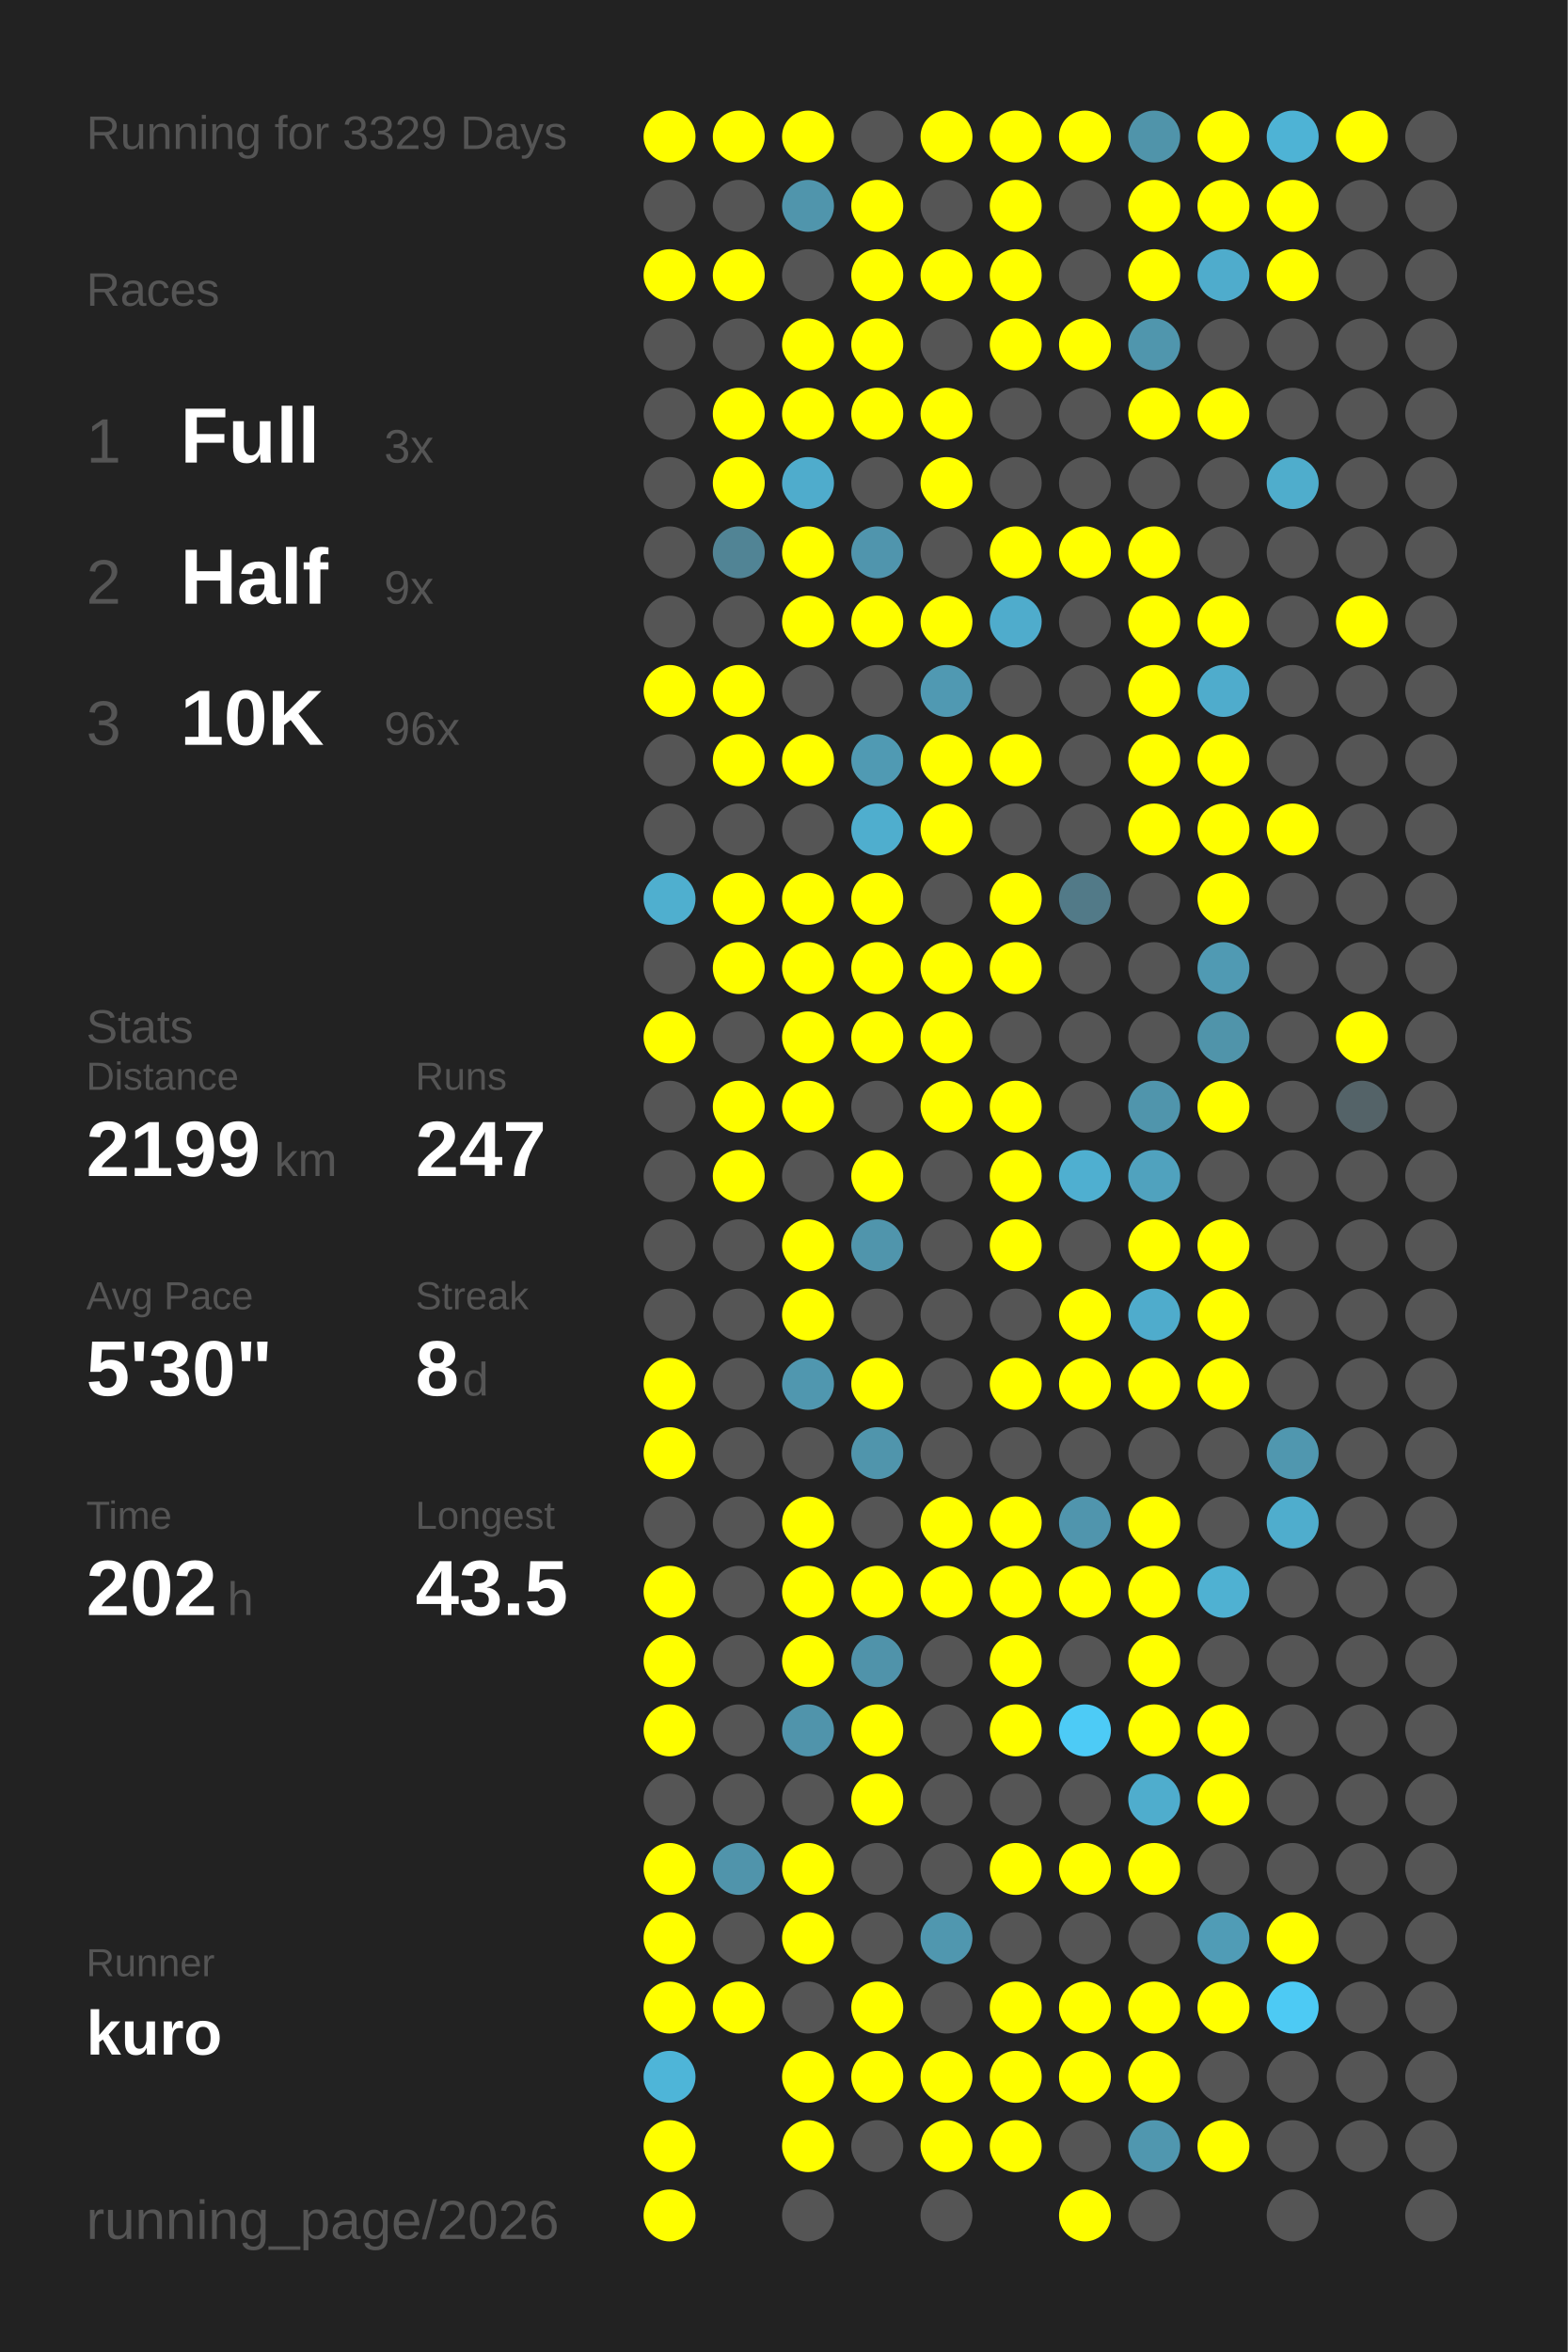
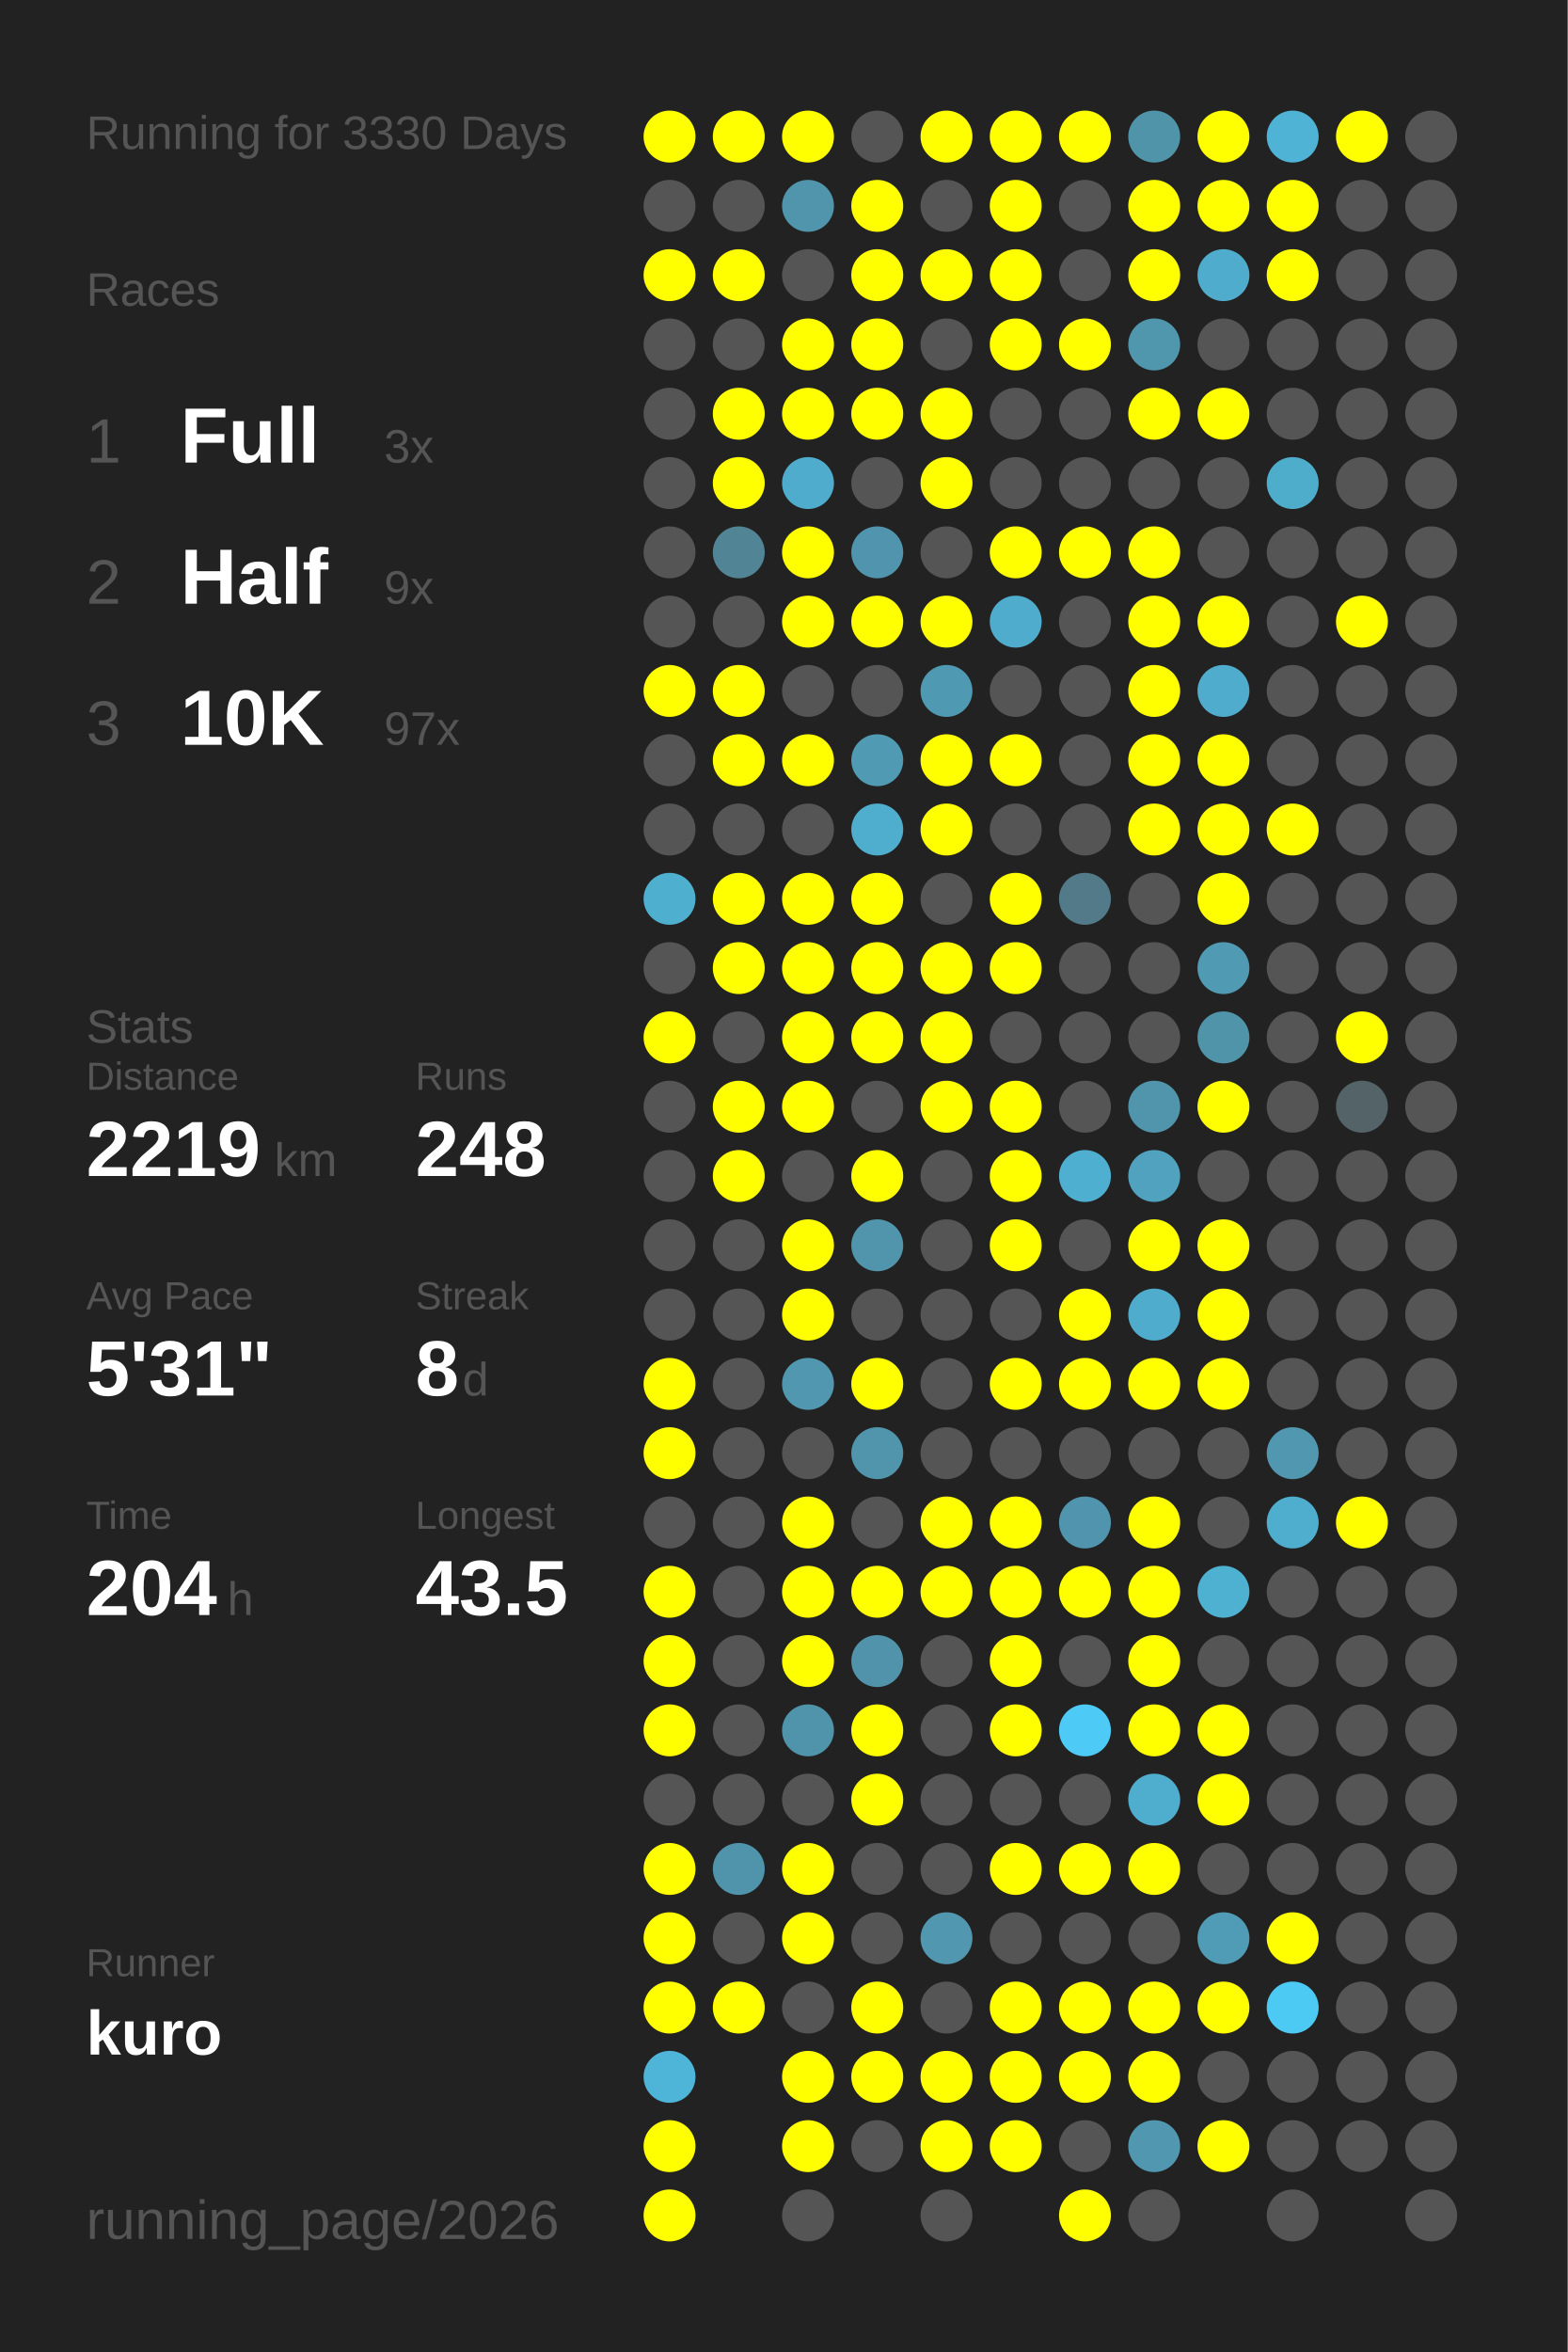
<svg xmlns="http://www.w3.org/2000/svg" baseProfile="full" height="300mm" version="1.1" viewBox="0,0,200,300" width="200mm">
  <defs />
  <rect fill="#222222" height="300" width="200" x="0" y="0" />
-   <text fill="#555555" style="font-size:6px; font-family:Arial;" x="11" y="19">Running for 3329 Days</text>
+   <text fill="#555555" style="font-size:6px; font-family:Arial;" x="11" y="19">Running for 3330 Days</text>
  <text fill="#555555" style="font-size:6px; font-family:Arial;" x="11" y="39">Races</text>
  <text fill="#555555" style="font-size:8px; font-family:Arial;" x="11" y="59">1</text>
  <text fill="#FFFFFF" style="font-size:10px; font-family:Arial; font-weight:bold;" x="23" y="59">Full</text>
  <text fill="#555555" style="font-size:6px; font-family:Arial;" x="49" y="59">3x</text>
  <text fill="#555555" style="font-size:8px; font-family:Arial;" x="11" y="77">2</text>
  <text fill="#FFFFFF" style="font-size:10px; font-family:Arial; font-weight:bold;" x="23" y="77">Half</text>
  <text fill="#555555" style="font-size:6px; font-family:Arial;" x="49" y="77">9x</text>
  <text fill="#555555" style="font-size:8px; font-family:Arial;" x="11" y="95">3</text>
  <text fill="#FFFFFF" style="font-size:10px; font-family:Arial; font-weight:bold;" x="23" y="95">10K</text>
-   <text fill="#555555" style="font-size:6px; font-family:Arial;" x="49" y="95">96x</text>
+   <text fill="#555555" style="font-size:6px; font-family:Arial;" x="49" y="95">97x</text>
  <text fill="#555555" style="font-size:6px; font-family:Arial;" x="11" y="133">Stats</text>
  <text fill="#555555" style="font-size:5px; font-family:Arial;" x="11" y="139">Distance</text>
-   <text fill="#FFFFFF" style="font-size:10px; font-family:Arial; font-weight:bold;" x="11" y="150">2199</text>
+   <text fill="#FFFFFF" style="font-size:10px; font-family:Arial; font-weight:bold;" x="11" y="150">2219</text>
  <text fill="#555555" style="font-size:6px; font-family:Arial;" x="35" y="150">km</text>
  <text fill="#555555" style="font-size:5px; font-family:Arial;" x="53" y="139">Runs</text>
-   <text fill="#FFFFFF" style="font-size:10px; font-family:Arial; font-weight:bold;" x="53" y="150">247</text>
+   <text fill="#FFFFFF" style="font-size:10px; font-family:Arial; font-weight:bold;" x="53" y="150">248</text>
  <text fill="#555555" style="font-size:5px; font-family:Arial;" x="11" y="167">Avg Pace</text>
-   <text fill="#FFFFFF" style="font-size:10px; font-family:Arial; font-weight:bold;" x="11" y="178">5'30"</text>
+   <text fill="#FFFFFF" style="font-size:10px; font-family:Arial; font-weight:bold;" x="11" y="178">5'31"</text>
  <text fill="#555555" style="font-size:5px; font-family:Arial;" x="53" y="167">Streak</text>
  <text fill="#FFFFFF" style="font-size:10px; font-family:Arial; font-weight:bold;" x="53" y="178">8</text>
  <text fill="#555555" style="font-size:6px; font-family:Arial;" x="59" y="178">d</text>
  <text fill="#555555" style="font-size:5px; font-family:Arial;" x="11" y="195">Time</text>
-   <text fill="#FFFFFF" style="font-size:10px; font-family:Arial; font-weight:bold;" x="11" y="206">202</text>
+   <text fill="#FFFFFF" style="font-size:10px; font-family:Arial; font-weight:bold;" x="11" y="206">204</text>
  <text fill="#555555" style="font-size:6px; font-family:Arial;" x="29" y="206">h</text>
  <text fill="#555555" style="font-size:5px; font-family:Arial;" x="53" y="195">Longest</text>
  <text fill="#FFFFFF" style="font-size:10px; font-family:Arial; font-weight:bold;" x="53" y="206">43.5</text>
  <text fill="#555555" style="font-size:5px; font-family:Arial;" x="11" y="252.065">Runner</text>
  <text fill="#FFFFFF" style="font-size:8px; font-family:Arial; font-weight:bold;" x="11" y="262.065">kuro</text>
  <text fill="#555555" style="font-size:7px; font-family:Arial;" x="11" y="285.581">running_page/2026</text>
  <circle cx="85.417" cy="17.419" fill="#FFFF00" r="3.312" />
  <circle cx="85.417" cy="26.258" fill="#555555" r="3.312" />
  <circle cx="85.417" cy="35.097" fill="#FFFF00" r="3.312" />
  <circle cx="85.417" cy="43.935" fill="#555555" r="3.312" />
  <circle cx="85.417" cy="52.774" fill="#555555" r="3.312" />
  <circle cx="85.417" cy="61.613" fill="#555555" r="3.312" />
  <circle cx="85.417" cy="70.452" fill="#555555" r="3.312" />
  <circle cx="85.417" cy="79.29" fill="#555555" r="3.312" />
  <circle cx="85.417" cy="88.129" fill="#FFFF00" r="3.312" />
  <circle cx="85.417" cy="96.968" fill="#555555" r="3.312" />
  <circle cx="85.417" cy="105.806" fill="#555555" r="3.312" />
  <circle cx="85.417" cy="114.645" fill="#4fafcf" r="3.312" />
  <circle cx="85.417" cy="123.484" fill="#555555" r="3.312" />
  <circle cx="85.417" cy="132.323" fill="#FFFF00" r="3.312" />
  <circle cx="85.417" cy="141.161" fill="#555555" r="3.312" />
  <circle cx="85.417" cy="150" fill="#555555" r="3.312" />
  <circle cx="85.417" cy="158.839" fill="#555555" r="3.312" />
  <circle cx="85.417" cy="167.677" fill="#555555" r="3.312" />
  <circle cx="85.417" cy="176.516" fill="#FFFF00" r="3.312" />
  <circle cx="85.417" cy="185.355" fill="#FFFF00" r="3.312" />
  <circle cx="85.417" cy="194.194" fill="#555555" r="3.312" />
  <circle cx="85.417" cy="203.032" fill="#FFFF00" r="3.312" />
  <circle cx="85.417" cy="211.871" fill="#FFFF00" r="3.312" />
  <circle cx="85.417" cy="220.71" fill="#FFFF00" r="3.312" />
  <circle cx="85.417" cy="229.548" fill="#555555" r="3.312" />
  <circle cx="85.417" cy="238.387" fill="#FFFF00" r="3.312" />
  <circle cx="85.417" cy="247.226" fill="#FFFF00" r="3.312" />
  <circle cx="85.417" cy="256.065" fill="#FFFF00" r="3.312" />
  <circle cx="85.417" cy="264.903" fill="#4eb5d8" r="3.312" />
  <circle cx="85.417" cy="273.742" fill="#FFFF00" r="3.312" />
  <circle cx="85.417" cy="282.581" fill="#FFFF00" r="3.312" />
  <circle cx="94.25" cy="17.419" fill="#FFFF00" r="3.312" />
  <circle cx="94.25" cy="26.258" fill="#555555" r="3.312" />
  <circle cx="94.25" cy="35.097" fill="#FFFF00" r="3.312" />
  <circle cx="94.25" cy="43.935" fill="#555555" r="3.312" />
  <circle cx="94.25" cy="52.774" fill="#FFFF00" r="3.312" />
  <circle cx="94.25" cy="61.613" fill="#FFFF00" r="3.312" />
  <circle cx="94.25" cy="70.452" fill="#518495" r="3.312" />
  <circle cx="94.25" cy="79.29" fill="#555555" r="3.312" />
  <circle cx="94.25" cy="88.129" fill="#FFFF00" r="3.312" />
  <circle cx="94.25" cy="96.968" fill="#FFFF00" r="3.312" />
  <circle cx="94.25" cy="105.806" fill="#555555" r="3.312" />
  <circle cx="94.25" cy="114.645" fill="#FFFF00" r="3.312" />
  <circle cx="94.25" cy="123.484" fill="#FFFF00" r="3.312" />
  <circle cx="94.25" cy="132.323" fill="#555555" r="3.312" />
  <circle cx="94.25" cy="141.161" fill="#FFFF00" r="3.312" />
  <circle cx="94.25" cy="150" fill="#FFFF00" r="3.312" />
  <circle cx="94.25" cy="158.839" fill="#555555" r="3.312" />
  <circle cx="94.25" cy="167.677" fill="#555555" r="3.312" />
  <circle cx="94.25" cy="176.516" fill="#555555" r="3.312" />
  <circle cx="94.25" cy="185.355" fill="#555555" r="3.312" />
  <circle cx="94.25" cy="194.194" fill="#555555" r="3.312" />
  <circle cx="94.25" cy="203.032" fill="#555555" r="3.312" />
  <circle cx="94.25" cy="211.871" fill="#555555" r="3.312" />
  <circle cx="94.25" cy="220.71" fill="#555555" r="3.312" />
  <circle cx="94.25" cy="229.548" fill="#555555" r="3.312" />
  <circle cx="94.25" cy="238.387" fill="#5094ab" r="3.312" />
  <circle cx="94.25" cy="247.226" fill="#555555" r="3.312" />
  <circle cx="94.25" cy="256.065" fill="#FFFF00" r="3.312" />
  <circle cx="103.083" cy="17.419" fill="#FFFF00" r="3.312" />
  <circle cx="103.083" cy="26.258" fill="#5095ac" r="3.312" />
  <circle cx="103.083" cy="35.097" fill="#555555" r="3.312" />
  <circle cx="103.083" cy="43.935" fill="#FFFF00" r="3.312" />
  <circle cx="103.083" cy="52.774" fill="#FFFF00" r="3.312" />
  <circle cx="103.083" cy="61.613" fill="#4faccc" r="3.312" />
  <circle cx="103.083" cy="70.452" fill="#FFFF00" r="3.312" />
  <circle cx="103.083" cy="79.29" fill="#FFFF00" r="3.312" />
  <circle cx="103.083" cy="88.129" fill="#555555" r="3.312" />
  <circle cx="103.083" cy="96.968" fill="#FFFF00" r="3.312" />
  <circle cx="103.083" cy="105.806" fill="#555555" r="3.312" />
  <circle cx="103.083" cy="114.645" fill="#FFFF00" r="3.312" />
  <circle cx="103.083" cy="123.484" fill="#FFFF00" r="3.312" />
  <circle cx="103.083" cy="132.323" fill="#FFFF00" r="3.312" />
  <circle cx="103.083" cy="141.161" fill="#FFFF00" r="3.312" />
  <circle cx="103.083" cy="150" fill="#555555" r="3.312" />
  <circle cx="103.083" cy="158.839" fill="#FFFF00" r="3.312" />
  <circle cx="103.083" cy="167.677" fill="#FFFF00" r="3.312" />
  <circle cx="103.083" cy="176.516" fill="#5097af" r="3.312" />
  <circle cx="103.083" cy="185.355" fill="#555555" r="3.312" />
  <circle cx="103.083" cy="194.194" fill="#FFFF00" r="3.312" />
  <circle cx="103.083" cy="203.032" fill="#FFFF00" r="3.312" />
  <circle cx="103.083" cy="211.871" fill="#FFFF00" r="3.312" />
  <circle cx="103.083" cy="220.71" fill="#5094ab" r="3.312" />
  <circle cx="103.083" cy="229.548" fill="#555555" r="3.312" />
  <circle cx="103.083" cy="238.387" fill="#FFFF00" r="3.312" />
  <circle cx="103.083" cy="247.226" fill="#FFFF00" r="3.312" />
  <circle cx="103.083" cy="256.065" fill="#555555" r="3.312" />
  <circle cx="103.083" cy="264.903" fill="#FFFF00" r="3.312" />
  <circle cx="103.083" cy="273.742" fill="#FFFF00" r="3.312" />
  <circle cx="103.083" cy="282.581" fill="#555555" r="3.312" />
  <circle cx="111.917" cy="17.419" fill="#555555" r="3.312" />
  <circle cx="111.917" cy="26.258" fill="#FFFF00" r="3.312" />
  <circle cx="111.917" cy="35.097" fill="#FFFF00" r="3.312" />
  <circle cx="111.917" cy="43.935" fill="#FFFF00" r="3.312" />
  <circle cx="111.917" cy="52.774" fill="#FFFF00" r="3.312" />
  <circle cx="111.917" cy="61.613" fill="#555555" r="3.312" />
  <circle cx="111.917" cy="70.452" fill="#5095ad" r="3.312" />
  <circle cx="111.917" cy="79.29" fill="#FFFF00" r="3.312" />
  <circle cx="111.917" cy="88.129" fill="#555555" r="3.312" />
  <circle cx="111.917" cy="96.968" fill="#509ab3" r="3.312" />
  <circle cx="111.917" cy="105.806" fill="#4faece" r="3.312" />
  <circle cx="111.917" cy="114.645" fill="#FFFF00" r="3.312" />
  <circle cx="111.917" cy="123.484" fill="#FFFF00" r="3.312" />
  <circle cx="111.917" cy="132.323" fill="#FFFF00" r="3.312" />
  <circle cx="111.917" cy="141.161" fill="#555555" r="3.312" />
  <circle cx="111.917" cy="150" fill="#FFFF00" r="3.312" />
  <circle cx="111.917" cy="158.839" fill="#5095ac" r="3.312" />
  <circle cx="111.917" cy="167.677" fill="#555555" r="3.312" />
  <circle cx="111.917" cy="176.516" fill="#FFFF00" r="3.312" />
  <circle cx="111.917" cy="185.355" fill="#5095ac" r="3.312" />
  <circle cx="111.917" cy="194.194" fill="#555555" r="3.312" />
  <circle cx="111.917" cy="203.032" fill="#FFFF00" r="3.312" />
  <circle cx="111.917" cy="211.871" fill="#5093aa" r="3.312" />
  <circle cx="111.917" cy="220.71" fill="#FFFF00" r="3.312" />
  <circle cx="111.917" cy="229.548" fill="#FFFF00" r="3.312" />
  <circle cx="111.917" cy="238.387" fill="#555555" r="3.312" />
  <circle cx="111.917" cy="247.226" fill="#555555" r="3.312" />
  <circle cx="111.917" cy="256.065" fill="#FFFF00" r="3.312" />
  <circle cx="111.917" cy="264.903" fill="#FFFF00" r="3.312" />
  <circle cx="111.917" cy="273.742" fill="#555555" r="3.312" />
  <circle cx="120.75" cy="17.419" fill="#FFFF00" r="3.312" />
  <circle cx="120.75" cy="26.258" fill="#555555" r="3.312" />
  <circle cx="120.75" cy="35.097" fill="#FFFF00" r="3.312" />
  <circle cx="120.75" cy="43.935" fill="#555555" r="3.312" />
  <circle cx="120.75" cy="52.774" fill="#FFFF00" r="3.312" />
  <circle cx="120.75" cy="61.613" fill="#FFFF00" r="3.312" />
  <circle cx="120.75" cy="70.452" fill="#555555" r="3.312" />
  <circle cx="120.75" cy="79.29" fill="#FFFF00" r="3.312" />
  <circle cx="120.75" cy="88.129" fill="#5099b2" r="3.312" />
  <circle cx="120.75" cy="96.968" fill="#FFFF00" r="3.312" />
  <circle cx="120.75" cy="105.806" fill="#FFFF00" r="3.312" />
  <circle cx="120.75" cy="114.645" fill="#555555" r="3.312" />
  <circle cx="120.75" cy="123.484" fill="#FFFF00" r="3.312" />
  <circle cx="120.75" cy="132.323" fill="#FFFF00" r="3.312" />
  <circle cx="120.75" cy="141.161" fill="#FFFF00" r="3.312" />
  <circle cx="120.75" cy="150" fill="#555555" r="3.312" />
  <circle cx="120.75" cy="158.839" fill="#555555" r="3.312" />
  <circle cx="120.75" cy="167.677" fill="#555555" r="3.312" />
  <circle cx="120.75" cy="176.516" fill="#555555" r="3.312" />
  <circle cx="120.75" cy="185.355" fill="#555555" r="3.312" />
  <circle cx="120.75" cy="194.194" fill="#FFFF00" r="3.312" />
  <circle cx="120.75" cy="203.032" fill="#FFFF00" r="3.312" />
  <circle cx="120.75" cy="211.871" fill="#555555" r="3.312" />
  <circle cx="120.75" cy="220.71" fill="#555555" r="3.312" />
  <circle cx="120.75" cy="229.548" fill="#555555" r="3.312" />
  <circle cx="120.75" cy="238.387" fill="#555555" r="3.312" />
  <circle cx="120.75" cy="247.226" fill="#5097af" r="3.312" />
  <circle cx="120.75" cy="256.065" fill="#555555" r="3.312" />
  <circle cx="120.75" cy="264.903" fill="#FFFF00" r="3.312" />
  <circle cx="120.75" cy="273.742" fill="#FFFF00" r="3.312" />
  <circle cx="120.75" cy="282.581" fill="#555555" r="3.312" />
  <circle cx="129.583" cy="17.419" fill="#FFFF00" r="3.312" />
  <circle cx="129.583" cy="26.258" fill="#FFFF00" r="3.312" />
  <circle cx="129.583" cy="35.097" fill="#FFFF00" r="3.312" />
  <circle cx="129.583" cy="43.935" fill="#FFFF00" r="3.312" />
  <circle cx="129.583" cy="52.774" fill="#555555" r="3.312" />
  <circle cx="129.583" cy="61.613" fill="#555555" r="3.312" />
  <circle cx="129.583" cy="70.452" fill="#FFFF00" r="3.312" />
  <circle cx="129.583" cy="79.29" fill="#4faccc" r="3.312" />
  <circle cx="129.583" cy="88.129" fill="#555555" r="3.312" />
  <circle cx="129.583" cy="96.968" fill="#FFFF00" r="3.312" />
  <circle cx="129.583" cy="105.806" fill="#555555" r="3.312" />
  <circle cx="129.583" cy="114.645" fill="#FFFF00" r="3.312" />
  <circle cx="129.583" cy="123.484" fill="#FFFF00" r="3.312" />
  <circle cx="129.583" cy="132.323" fill="#555555" r="3.312" />
  <circle cx="129.583" cy="141.161" fill="#FFFF00" r="3.312" />
  <circle cx="129.583" cy="150" fill="#FFFF00" r="3.312" />
  <circle cx="129.583" cy="158.839" fill="#FFFF00" r="3.312" />
  <circle cx="129.583" cy="167.677" fill="#555555" r="3.312" />
  <circle cx="129.583" cy="176.516" fill="#FFFF00" r="3.312" />
  <circle cx="129.583" cy="185.355" fill="#555555" r="3.312" />
  <circle cx="129.583" cy="194.194" fill="#FFFF00" r="3.312" />
  <circle cx="129.583" cy="203.032" fill="#FFFF00" r="3.312" />
  <circle cx="129.583" cy="211.871" fill="#FFFF00" r="3.312" />
  <circle cx="129.583" cy="220.71" fill="#FFFF00" r="3.312" />
  <circle cx="129.583" cy="229.548" fill="#555555" r="3.312" />
  <circle cx="129.583" cy="238.387" fill="#FFFF00" r="3.312" />
  <circle cx="129.583" cy="247.226" fill="#555555" r="3.312" />
  <circle cx="129.583" cy="256.065" fill="#FFFF00" r="3.312" />
  <circle cx="129.583" cy="264.903" fill="#FFFF00" r="3.312" />
  <circle cx="129.583" cy="273.742" fill="#FFFF00" r="3.312" />
  <circle cx="138.417" cy="17.419" fill="#FFFF00" r="3.312" />
  <circle cx="138.417" cy="26.258" fill="#555555" r="3.312" />
  <circle cx="138.417" cy="35.097" fill="#555555" r="3.312" />
  <circle cx="138.417" cy="43.935" fill="#FFFF00" r="3.312" />
  <circle cx="138.417" cy="52.774" fill="#555555" r="3.312" />
  <circle cx="138.417" cy="61.613" fill="#555555" r="3.312" />
  <circle cx="138.417" cy="70.452" fill="#FFFF00" r="3.312" />
  <circle cx="138.417" cy="79.29" fill="#555555" r="3.312" />
  <circle cx="138.417" cy="88.129" fill="#555555" r="3.312" />
  <circle cx="138.417" cy="96.968" fill="#555555" r="3.312" />
  <circle cx="138.417" cy="105.806" fill="#555555" r="3.312" />
  <circle cx="138.417" cy="114.645" fill="#527a88" r="3.312" />
  <circle cx="138.417" cy="123.484" fill="#555555" r="3.312" />
  <circle cx="138.417" cy="132.323" fill="#555555" r="3.312" />
  <circle cx="138.417" cy="141.161" fill="#555555" r="3.312" />
  <circle cx="138.417" cy="150" fill="#4fafd0" r="3.312" />
  <circle cx="138.417" cy="158.839" fill="#555555" r="3.312" />
  <circle cx="138.417" cy="167.677" fill="#FFFF00" r="3.312" />
  <circle cx="138.417" cy="176.516" fill="#FFFF00" r="3.312" />
  <circle cx="138.417" cy="185.355" fill="#555555" r="3.312" />
  <circle cx="138.417" cy="194.194" fill="#5095ad" r="3.312" />
  <circle cx="138.417" cy="203.032" fill="#FFFF00" r="3.312" />
  <circle cx="138.417" cy="211.871" fill="#555555" r="3.312" />
  <circle cx="138.417" cy="220.71" fill="#4dcbf6" r="3.312" />
  <circle cx="138.417" cy="229.548" fill="#555555" r="3.312" />
  <circle cx="138.417" cy="238.387" fill="#FFFF00" r="3.312" />
  <circle cx="138.417" cy="247.226" fill="#555555" r="3.312" />
  <circle cx="138.417" cy="256.065" fill="#FFFF00" r="3.312" />
  <circle cx="138.417" cy="264.903" fill="#FFFF00" r="3.312" />
  <circle cx="138.417" cy="273.742" fill="#555555" r="3.312" />
  <circle cx="138.417" cy="282.581" fill="#FFFF00" r="3.312" />
  <circle cx="147.25" cy="17.419" fill="#5094aa" r="3.312" />
  <circle cx="147.25" cy="26.258" fill="#FFFF00" r="3.312" />
  <circle cx="147.25" cy="35.097" fill="#FFFF00" r="3.312" />
  <circle cx="147.25" cy="43.935" fill="#5096ad" r="3.312" />
  <circle cx="147.25" cy="52.774" fill="#FFFF00" r="3.312" />
  <circle cx="147.25" cy="61.613" fill="#555555" r="3.312" />
  <circle cx="147.25" cy="70.452" fill="#FFFF00" r="3.312" />
  <circle cx="147.25" cy="79.29" fill="#FFFF00" r="3.312" />
  <circle cx="147.25" cy="88.129" fill="#FFFF00" r="3.312" />
  <circle cx="147.25" cy="96.968" fill="#FFFF00" r="3.312" />
  <circle cx="147.25" cy="105.806" fill="#FFFF00" r="3.312" />
  <circle cx="147.25" cy="114.645" fill="#555555" r="3.312" />
  <circle cx="147.25" cy="123.484" fill="#555555" r="3.312" />
  <circle cx="147.25" cy="132.323" fill="#555555" r="3.312" />
  <circle cx="147.25" cy="141.161" fill="#5095ac" r="3.312" />
  <circle cx="147.25" cy="150" fill="#50a2be" r="3.312" />
  <circle cx="147.25" cy="158.839" fill="#FFFF00" r="3.312" />
  <circle cx="147.25" cy="167.677" fill="#4faccc" r="3.312" />
  <circle cx="147.25" cy="176.516" fill="#FFFF00" r="3.312" />
  <circle cx="147.25" cy="185.355" fill="#555555" r="3.312" />
  <circle cx="147.25" cy="194.194" fill="#FFFF00" r="3.312" />
  <circle cx="147.25" cy="203.032" fill="#FFFF00" r="3.312" />
  <circle cx="147.25" cy="211.871" fill="#FFFF00" r="3.312" />
  <circle cx="147.25" cy="220.71" fill="#FFFF00" r="3.312" />
  <circle cx="147.25" cy="229.548" fill="#4fadcd" r="3.312" />
  <circle cx="147.25" cy="238.387" fill="#FFFF00" r="3.312" />
  <circle cx="147.25" cy="247.226" fill="#555555" r="3.312" />
  <circle cx="147.25" cy="256.065" fill="#FFFF00" r="3.312" />
  <circle cx="147.25" cy="264.903" fill="#FFFF00" r="3.312" />
  <circle cx="147.25" cy="273.742" fill="#5097af" r="3.312" />
  <circle cx="147.25" cy="282.581" fill="#555555" r="3.312" />
  <circle cx="156.083" cy="17.419" fill="#FFFF00" r="3.312" />
  <circle cx="156.083" cy="26.258" fill="#FFFF00" r="3.312" />
  <circle cx="156.083" cy="35.097" fill="#4faccc" r="3.312" />
  <circle cx="156.083" cy="43.935" fill="#555555" r="3.312" />
  <circle cx="156.083" cy="52.774" fill="#FFFF00" r="3.312" />
  <circle cx="156.083" cy="61.613" fill="#555555" r="3.312" />
  <circle cx="156.083" cy="70.452" fill="#555555" r="3.312" />
  <circle cx="156.083" cy="79.29" fill="#FFFF00" r="3.312" />
  <circle cx="156.083" cy="88.129" fill="#4faccc" r="3.312" />
  <circle cx="156.083" cy="96.968" fill="#FFFF00" r="3.312" />
  <circle cx="156.083" cy="105.806" fill="#FFFF00" r="3.312" />
  <circle cx="156.083" cy="114.645" fill="#FFFF00" r="3.312" />
  <circle cx="156.083" cy="123.484" fill="#509ab3" r="3.312" />
  <circle cx="156.083" cy="132.323" fill="#5094aa" r="3.312" />
  <circle cx="156.083" cy="141.161" fill="#FFFF00" r="3.312" />
  <circle cx="156.083" cy="150" fill="#555555" r="3.312" />
  <circle cx="156.083" cy="158.839" fill="#FFFF00" r="3.312" />
  <circle cx="156.083" cy="167.677" fill="#FFFF00" r="3.312" />
  <circle cx="156.083" cy="176.516" fill="#FFFF00" r="3.312" />
  <circle cx="156.083" cy="185.355" fill="#555555" r="3.312" />
  <circle cx="156.083" cy="194.194" fill="#555555" r="3.312" />
  <circle cx="156.083" cy="203.032" fill="#4fb1d2" r="3.312" />
  <circle cx="156.083" cy="211.871" fill="#555555" r="3.312" />
  <circle cx="156.083" cy="220.71" fill="#FFFF00" r="3.312" />
  <circle cx="156.083" cy="229.548" fill="#FFFF00" r="3.312" />
  <circle cx="156.083" cy="238.387" fill="#555555" r="3.312" />
  <circle cx="156.083" cy="247.226" fill="#509cb6" r="3.312" />
  <circle cx="156.083" cy="256.065" fill="#FFFF00" r="3.312" />
  <circle cx="156.083" cy="264.903" fill="#555555" r="3.312" />
  <circle cx="156.083" cy="273.742" fill="#FFFF00" r="3.312" />
  <circle cx="164.917" cy="17.419" fill="#4eb3d5" r="3.312" />
  <circle cx="164.917" cy="26.258" fill="#FFFF00" r="3.312" />
  <circle cx="164.917" cy="35.097" fill="#FFFF00" r="3.312" />
  <circle cx="164.917" cy="43.935" fill="#555555" r="3.312" />
  <circle cx="164.917" cy="52.774" fill="#555555" r="3.312" />
  <circle cx="164.917" cy="61.613" fill="#4fadcc" r="3.312" />
  <circle cx="164.917" cy="70.452" fill="#555555" r="3.312" />
  <circle cx="164.917" cy="79.29" fill="#555555" r="3.312" />
  <circle cx="164.917" cy="88.129" fill="#555555" r="3.312" />
  <circle cx="164.917" cy="96.968" fill="#555555" r="3.312" />
  <circle cx="164.917" cy="105.806" fill="#FFFF00" r="3.312" />
  <circle cx="164.917" cy="114.645" fill="#555555" r="3.312" />
  <circle cx="164.917" cy="123.484" fill="#555555" r="3.312" />
  <circle cx="164.917" cy="132.323" fill="#555555" r="3.312" />
  <circle cx="164.917" cy="141.161" fill="#555555" r="3.312" />
  <circle cx="164.917" cy="150" fill="#555555" r="3.312" />
  <circle cx="164.917" cy="158.839" fill="#555555" r="3.312" />
  <circle cx="164.917" cy="167.677" fill="#555555" r="3.312" />
  <circle cx="164.917" cy="176.516" fill="#555555" r="3.312" />
  <circle cx="164.917" cy="185.355" fill="#5097af" r="3.312" />
  <circle cx="164.917" cy="194.194" fill="#4fadcd" r="3.312" />
  <circle cx="164.917" cy="203.032" fill="#555555" r="3.312" />
  <circle cx="164.917" cy="211.871" fill="#555555" r="3.312" />
  <circle cx="164.917" cy="220.71" fill="#555555" r="3.312" />
  <circle cx="164.917" cy="229.548" fill="#555555" r="3.312" />
  <circle cx="164.917" cy="238.387" fill="#555555" r="3.312" />
  <circle cx="164.917" cy="247.226" fill="#FFFF00" r="3.312" />
  <circle cx="164.917" cy="256.065" fill="#4dcaf4" r="3.312" />
  <circle cx="164.917" cy="264.903" fill="#555555" r="3.312" />
  <circle cx="164.917" cy="273.742" fill="#555555" r="3.312" />
  <circle cx="164.917" cy="282.581" fill="#555555" r="3.312" />
  <circle cx="173.75" cy="17.419" fill="#FFFF00" r="3.312" />
  <circle cx="173.75" cy="26.258" fill="#555555" r="3.312" />
  <circle cx="173.75" cy="35.097" fill="#555555" r="3.312" />
  <circle cx="173.75" cy="43.935" fill="#555555" r="3.312" />
  <circle cx="173.75" cy="52.774" fill="#555555" r="3.312" />
  <circle cx="173.75" cy="61.613" fill="#555555" r="3.312" />
  <circle cx="173.75" cy="70.452" fill="#555555" r="3.312" />
  <circle cx="173.75" cy="79.29" fill="#FFFF00" r="3.312" />
  <circle cx="173.75" cy="88.129" fill="#555555" r="3.312" />
  <circle cx="173.75" cy="96.968" fill="#555555" r="3.312" />
  <circle cx="173.75" cy="105.806" fill="#555555" r="3.312" />
  <circle cx="173.75" cy="114.645" fill="#555555" r="3.312" />
  <circle cx="173.75" cy="123.484" fill="#555555" r="3.312" />
  <circle cx="173.75" cy="132.323" fill="#FFFF00" r="3.312" />
  <circle cx="173.75" cy="141.161" fill="#546368" r="3.312" />
  <circle cx="173.75" cy="150" fill="#555555" r="3.312" />
  <circle cx="173.75" cy="158.839" fill="#555555" r="3.312" />
  <circle cx="173.75" cy="167.677" fill="#555555" r="3.312" />
  <circle cx="173.75" cy="176.516" fill="#555555" r="3.312" />
  <circle cx="173.75" cy="185.355" fill="#555555" r="3.312" />
-   <circle cx="173.75" cy="194.194" fill="#555555" r="3.312" />
+   <circle cx="173.75" cy="194.194" fill="#FFFF00" r="3.312" />
  <circle cx="173.75" cy="203.032" fill="#555555" r="3.312" />
  <circle cx="173.75" cy="211.871" fill="#555555" r="3.312" />
  <circle cx="173.75" cy="220.71" fill="#555555" r="3.312" />
  <circle cx="173.75" cy="229.548" fill="#555555" r="3.312" />
  <circle cx="173.75" cy="238.387" fill="#555555" r="3.312" />
  <circle cx="173.75" cy="247.226" fill="#555555" r="3.312" />
  <circle cx="173.75" cy="256.065" fill="#555555" r="3.312" />
  <circle cx="173.75" cy="264.903" fill="#555555" r="3.312" />
  <circle cx="173.75" cy="273.742" fill="#555555" r="3.312" />
  <circle cx="182.583" cy="17.419" fill="#555555" r="3.312" />
  <circle cx="182.583" cy="26.258" fill="#555555" r="3.312" />
  <circle cx="182.583" cy="35.097" fill="#555555" r="3.312" />
  <circle cx="182.583" cy="43.935" fill="#555555" r="3.312" />
  <circle cx="182.583" cy="52.774" fill="#555555" r="3.312" />
  <circle cx="182.583" cy="61.613" fill="#555555" r="3.312" />
  <circle cx="182.583" cy="70.452" fill="#555555" r="3.312" />
  <circle cx="182.583" cy="79.29" fill="#555555" r="3.312" />
  <circle cx="182.583" cy="88.129" fill="#555555" r="3.312" />
  <circle cx="182.583" cy="96.968" fill="#555555" r="3.312" />
  <circle cx="182.583" cy="105.806" fill="#555555" r="3.312" />
  <circle cx="182.583" cy="114.645" fill="#555555" r="3.312" />
  <circle cx="182.583" cy="123.484" fill="#555555" r="3.312" />
  <circle cx="182.583" cy="132.323" fill="#555555" r="3.312" />
  <circle cx="182.583" cy="141.161" fill="#555555" r="3.312" />
  <circle cx="182.583" cy="150" fill="#555555" r="3.312" />
  <circle cx="182.583" cy="158.839" fill="#555555" r="3.312" />
  <circle cx="182.583" cy="167.677" fill="#555555" r="3.312" />
  <circle cx="182.583" cy="176.516" fill="#555555" r="3.312" />
  <circle cx="182.583" cy="185.355" fill="#555555" r="3.312" />
  <circle cx="182.583" cy="194.194" fill="#555555" r="3.312" />
  <circle cx="182.583" cy="203.032" fill="#555555" r="3.312" />
  <circle cx="182.583" cy="211.871" fill="#555555" r="3.312" />
  <circle cx="182.583" cy="220.71" fill="#555555" r="3.312" />
  <circle cx="182.583" cy="229.548" fill="#555555" r="3.312" />
  <circle cx="182.583" cy="238.387" fill="#555555" r="3.312" />
  <circle cx="182.583" cy="247.226" fill="#555555" r="3.312" />
  <circle cx="182.583" cy="256.065" fill="#555555" r="3.312" />
  <circle cx="182.583" cy="264.903" fill="#555555" r="3.312" />
  <circle cx="182.583" cy="273.742" fill="#555555" r="3.312" />
  <circle cx="182.583" cy="282.581" fill="#555555" r="3.312" />
</svg>
